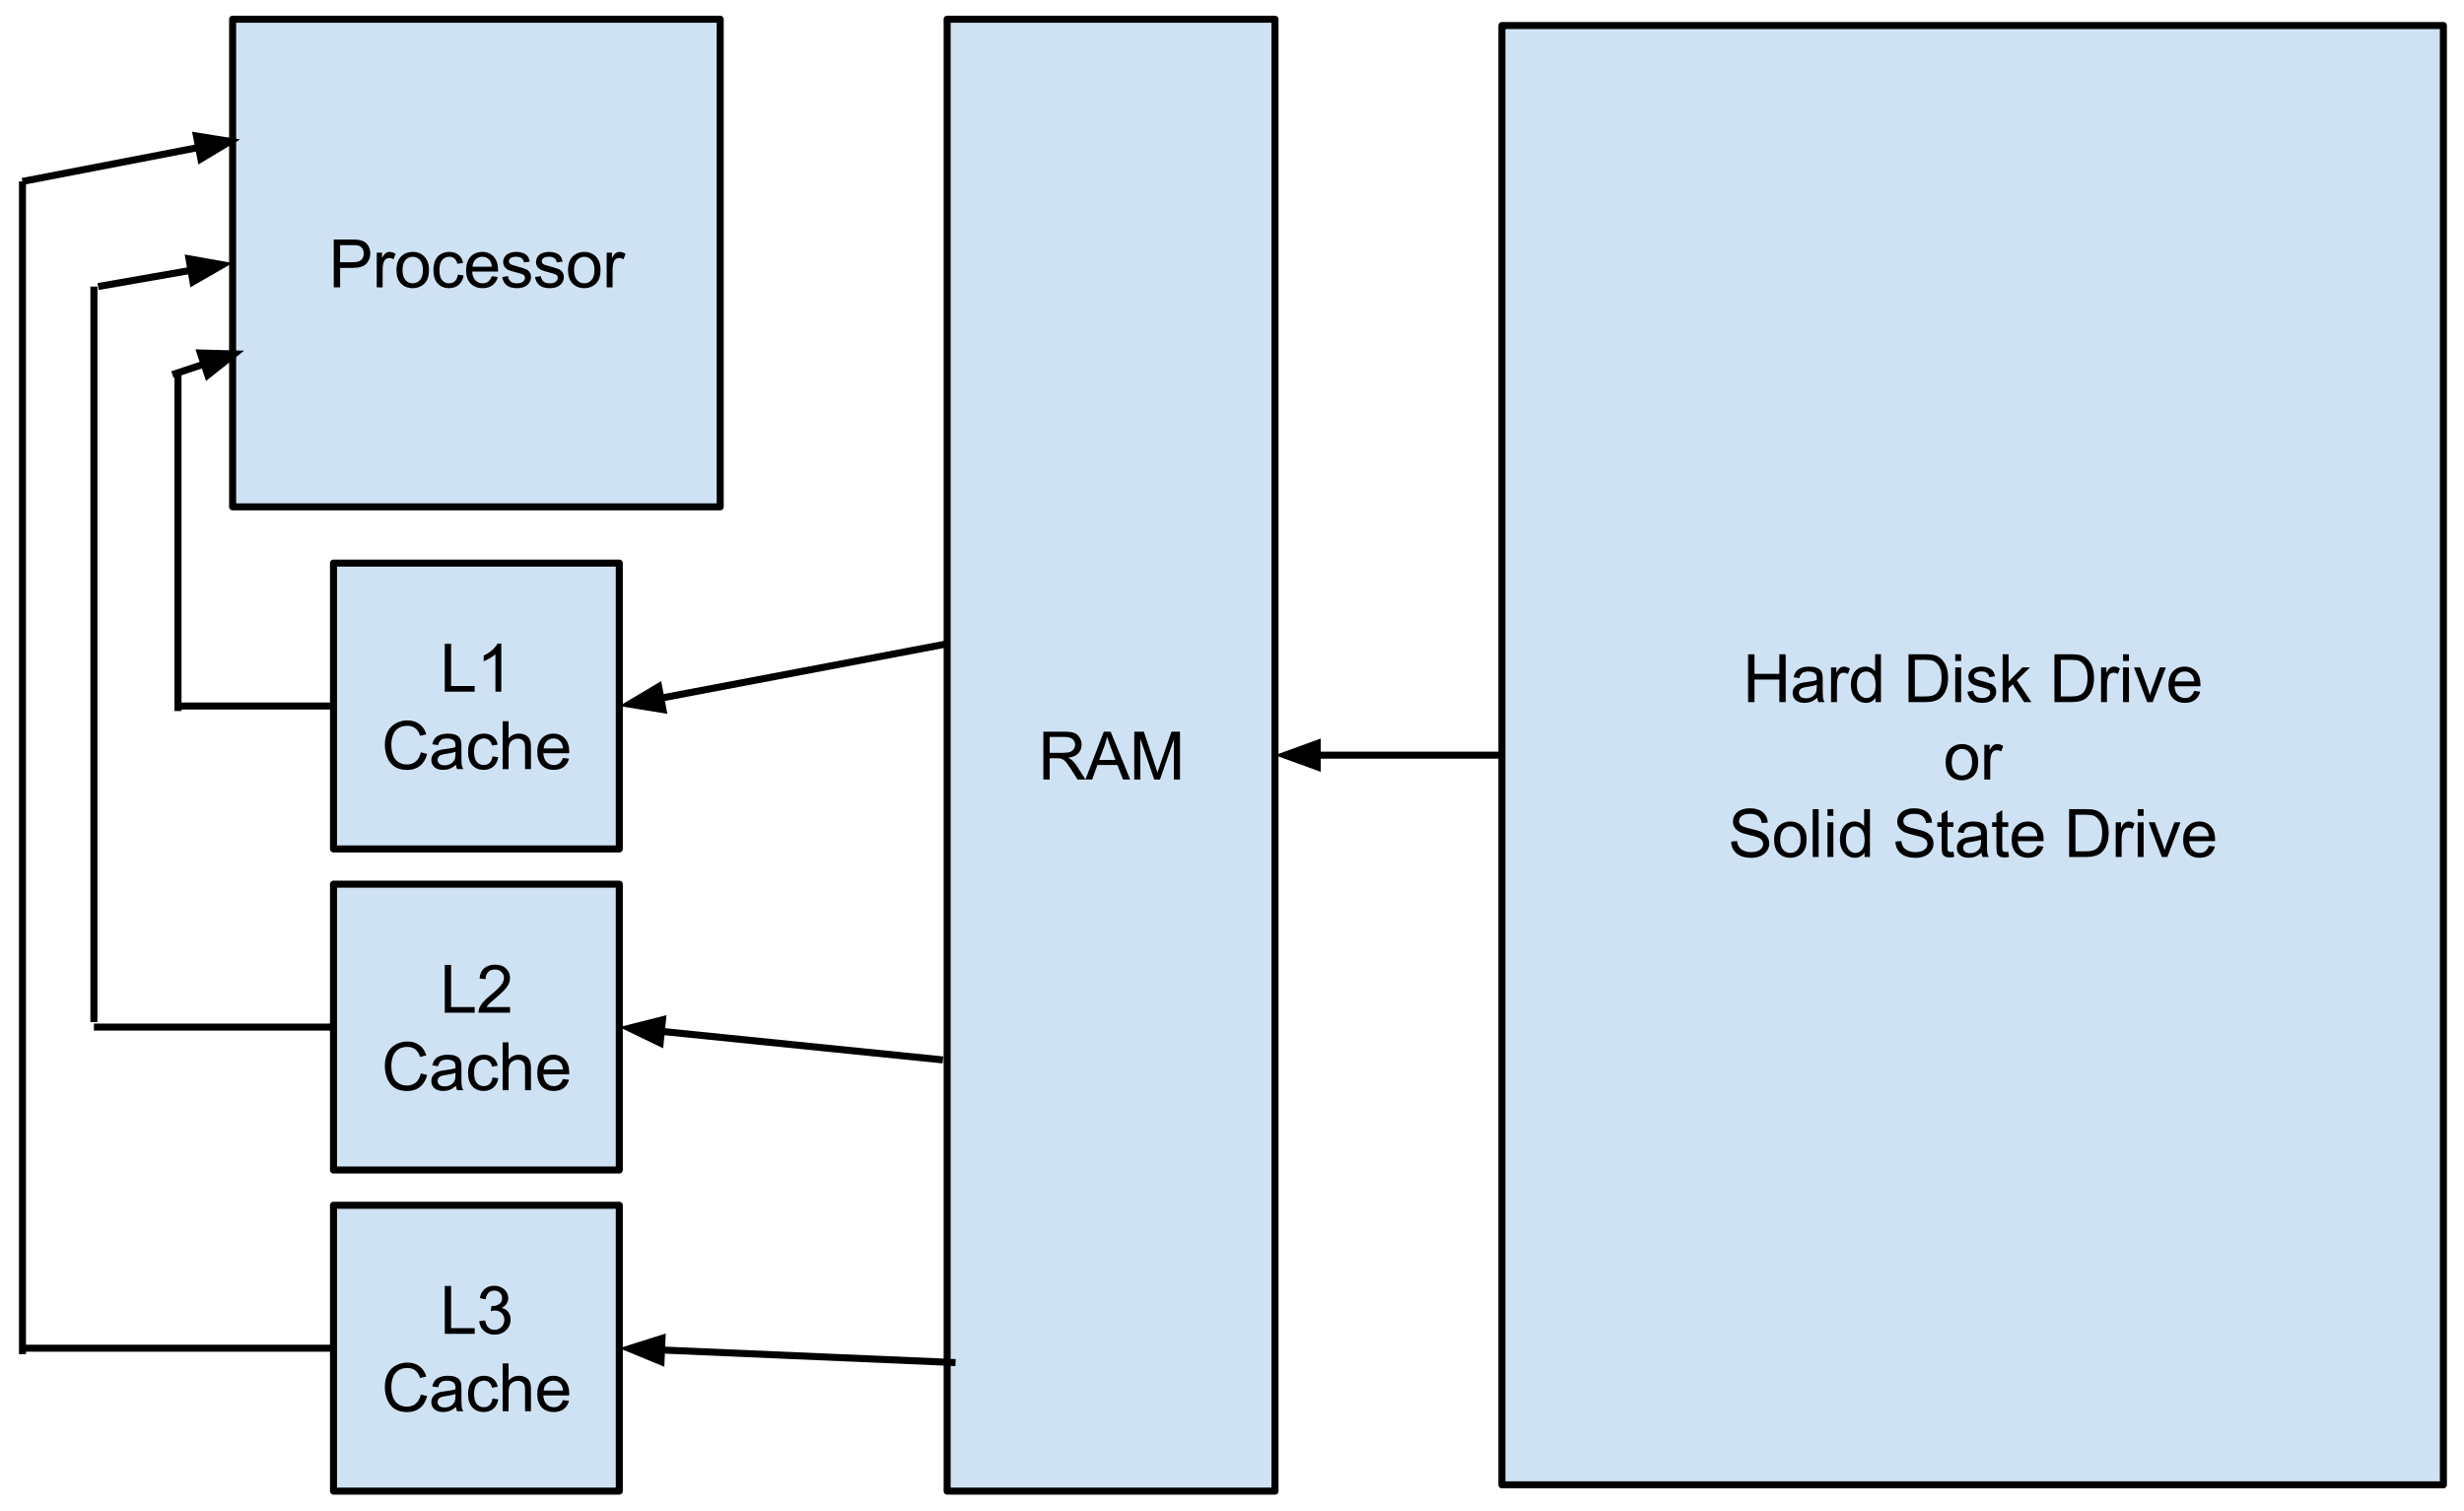
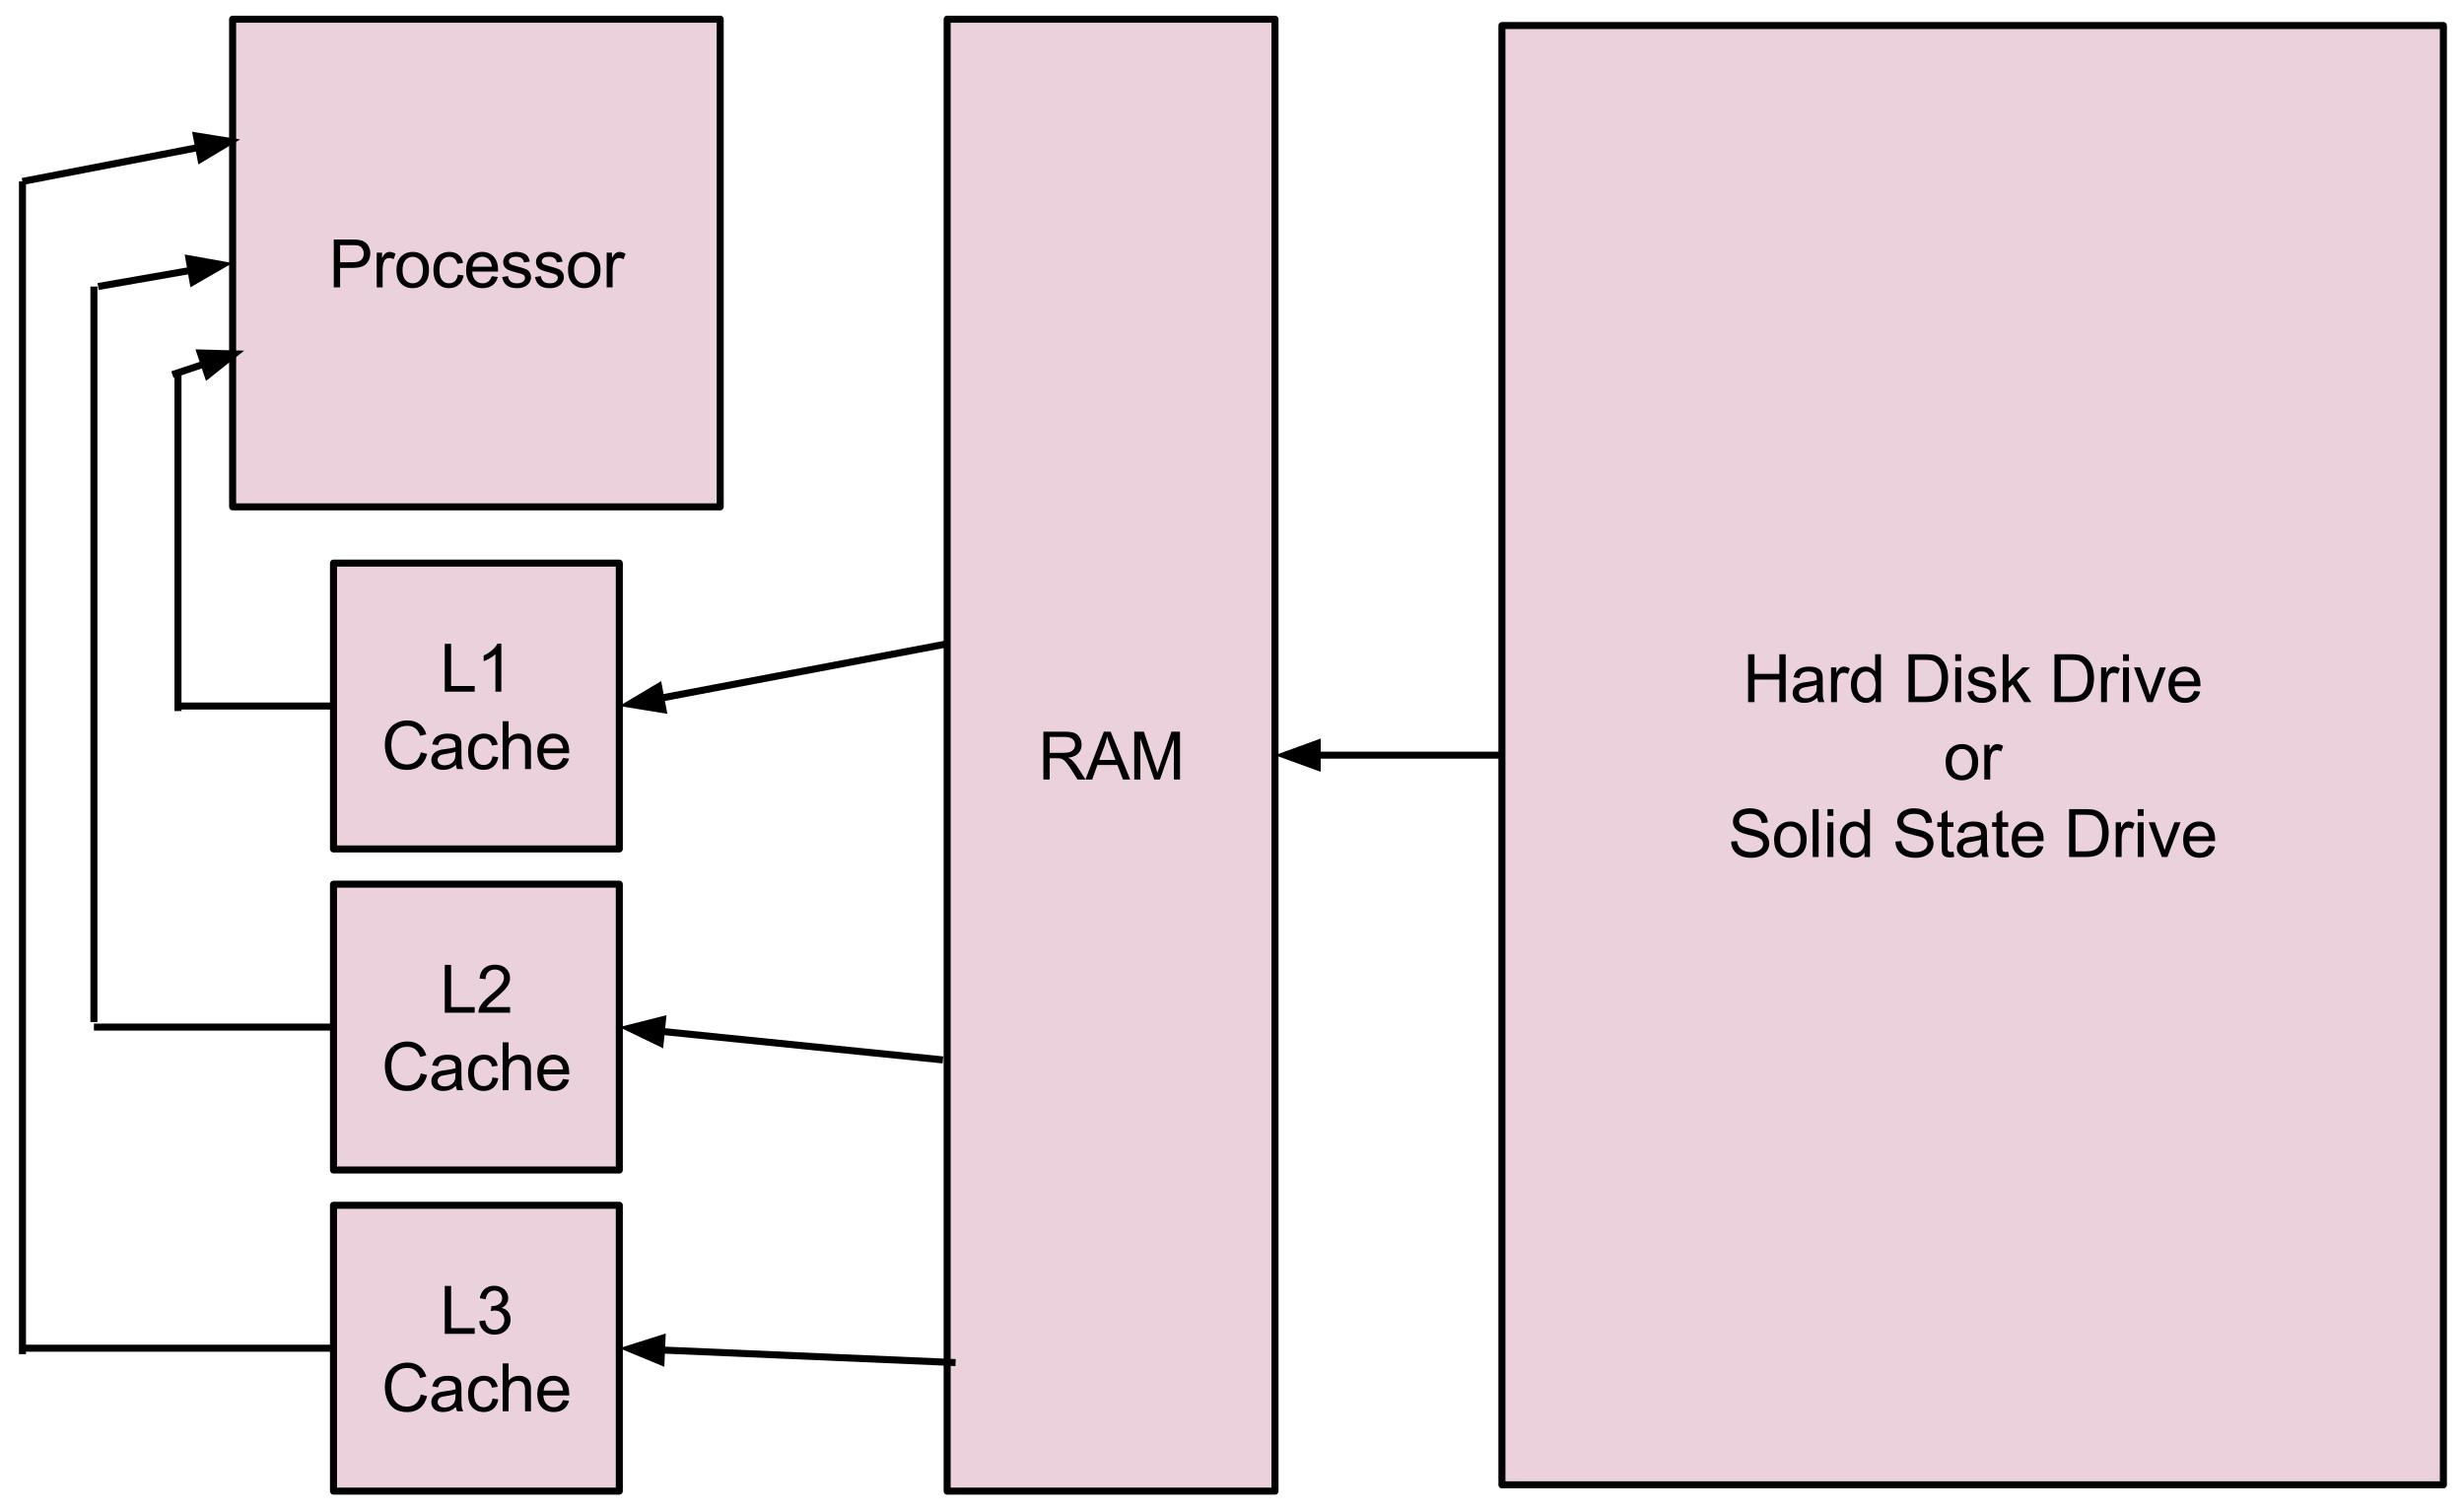
<svg xmlns="http://www.w3.org/2000/svg" version="1.1" viewBox="0.0 0.0 700.0 429.0" fill="none" stroke="none" stroke-linecap="square" stroke-miterlimit="10">
  <clipPath id="p.0">
    <path d="m0 0l700.0 0l0 429.0l-700.0 0l0 -429.0z" clip-rule="nonzero" />
  </clipPath>
  <g clip-path="url(#p.0)">
    <path fill="#000000" fill-opacity="0.0" d="m0 0l700.514 0l0 429.058l-700.514 0z" fill-rule="nonzero" />
-     <path fill="#cfe2f3" d="m66.083 5.458l138.52 0l0 138.52l-138.52 0z" fill-rule="nonzero" />
+     <path fill="#ead1dc" d="m66.083 5.458l138.52 0l0 138.52l-138.52 0z" fill-rule="nonzero" />
    <path stroke="#000000" stroke-width="2.0" stroke-linejoin="round" stroke-linecap="butt" d="m66.083 5.458l138.52 0l0 138.52l-138.52 0z" fill-rule="nonzero" />
    <path fill="#000000" d="m94.821 81.638l0 -13.594l5.125 0q1.359 0 2.078 0.125q1.0 0.172 1.672 0.641q0.672 0.469 1.078 1.312q0.422 0.844 0.422 1.844q0 1.734 -1.109 2.938q-1.094 1.203 -3.984 1.203l-3.484 0l0 5.531l-1.797 0zm1.797 -7.141l3.516 0q1.75 0 2.469 -0.641q0.734 -0.656 0.734 -1.828q0 -0.859 -0.438 -1.469q-0.422 -0.609 -1.125 -0.797q-0.453 -0.125 -1.672 -0.125l-3.484 0l0 4.859zm10.412 7.141l0 -9.859l1.5 0l0 1.5q0.578 -1.047 1.062 -1.375q0.484 -0.344 1.078 -0.344q0.844 0 1.719 0.547l-0.578 1.547q-0.609 -0.359 -1.234 -0.359q-0.547 0 -0.984 0.328q-0.422 0.328 -0.609 0.906q-0.281 0.891 -0.281 1.953l0 5.156l-1.672 0zm5.603 -4.922q0 -2.734 1.531 -4.062q1.266 -1.094 3.094 -1.094q2.031 0 3.312 1.344q1.297 1.328 1.297 3.672q0 1.906 -0.578 3.0q-0.562 1.078 -1.656 1.688q-1.078 0.594 -2.375 0.594q-2.062 0 -3.344 -1.328q-1.281 -1.328 -1.281 -3.812zm1.719 0q0 1.891 0.828 2.828q0.828 0.938 2.078 0.938q1.25 0 2.062 -0.938q0.828 -0.953 0.828 -2.891q0 -1.828 -0.828 -2.766q-0.828 -0.938 -2.062 -0.938q-1.25 0 -2.078 0.938q-0.828 0.938 -0.828 2.828zm15.719 1.312l1.641 0.219q-0.266 1.688 -1.375 2.656q-1.109 0.953 -2.734 0.953q-2.016 0 -3.25 -1.312q-1.219 -1.328 -1.219 -3.797q0 -1.594 0.516 -2.781q0.531 -1.203 1.609 -1.797q1.094 -0.609 2.359 -0.609q1.609 0 2.625 0.812q1.016 0.812 1.312 2.312l-1.625 0.25q-0.234 -1.0 -0.828 -1.5q-0.594 -0.5 -1.422 -0.5q-1.266 0 -2.062 0.906q-0.781 0.906 -0.781 2.859q0 1.984 0.766 2.891q0.766 0.891 1.984 0.891q0.984 0 1.641 -0.594q0.656 -0.609 0.844 -1.859zm9.641 0.438l1.719 0.219q-0.406 1.5 -1.516 2.344q-1.094 0.828 -2.812 0.828q-2.156 0 -3.422 -1.328q-1.266 -1.328 -1.266 -3.734q0 -2.484 1.266 -3.859q1.281 -1.375 3.328 -1.375q1.984 0 3.234 1.344q1.25 1.344 1.25 3.797q0 0.141 -0.016 0.438l-7.344 0q0.094 1.625 0.922 2.484q0.828 0.859 2.062 0.859q0.906 0 1.547 -0.469q0.656 -0.484 1.047 -1.547zm-5.484 -2.703l5.5 0q-0.109 -1.234 -0.625 -1.859q-0.797 -0.969 -2.078 -0.969q-1.141 0 -1.938 0.781q-0.781 0.766 -0.859 2.047zm8.438 2.938l1.656 -0.266q0.141 1.0 0.766 1.531q0.641 0.516 1.781 0.516q1.156 0 1.703 -0.469q0.562 -0.469 0.562 -1.094q0 -0.562 -0.484 -0.891q-0.344 -0.219 -1.703 -0.562q-1.844 -0.469 -2.562 -0.797q-0.703 -0.344 -1.078 -0.938q-0.359 -0.609 -0.359 -1.328q0 -0.656 0.297 -1.219q0.312 -0.562 0.828 -0.938q0.391 -0.281 1.062 -0.484q0.672 -0.203 1.438 -0.203q1.172 0 2.047 0.344q0.875 0.328 1.281 0.906q0.422 0.562 0.578 1.516l-1.625 0.219q-0.109 -0.75 -0.656 -1.172q-0.531 -0.438 -1.5 -0.438q-1.156 0 -1.641 0.391q-0.484 0.375 -0.484 0.875q0 0.328 0.203 0.594q0.203 0.266 0.641 0.438q0.25 0.094 1.469 0.438q1.766 0.469 2.469 0.766q0.703 0.297 1.094 0.875q0.406 0.578 0.406 1.438q0 0.828 -0.484 1.578q-0.484 0.734 -1.406 1.141q-0.922 0.391 -2.078 0.391q-1.922 0 -2.938 -0.797q-1.0 -0.797 -1.281 -2.359zm9.328 0l1.656 -0.266q0.141 1.0 0.766 1.531q0.641 0.516 1.781 0.516q1.156 0 1.703 -0.469q0.562 -0.469 0.562 -1.094q0 -0.562 -0.484 -0.891q-0.344 -0.219 -1.703 -0.562q-1.844 -0.469 -2.562 -0.797q-0.703 -0.344 -1.078 -0.938q-0.359 -0.609 -0.359 -1.328q0 -0.656 0.297 -1.219q0.312 -0.562 0.828 -0.938q0.391 -0.281 1.062 -0.484q0.672 -0.203 1.438 -0.203q1.172 0 2.047 0.344q0.875 0.328 1.281 0.906q0.422 0.562 0.578 1.516l-1.625 0.219q-0.109 -0.75 -0.656 -1.172q-0.531 -0.438 -1.5 -0.438q-1.156 0 -1.641 0.391q-0.484 0.375 -0.484 0.875q0 0.328 0.203 0.594q0.203 0.266 0.641 0.438q0.25 0.094 1.469 0.438q1.766 0.469 2.469 0.766q0.703 0.297 1.094 0.875q0.406 0.578 0.406 1.438q0 0.828 -0.484 1.578q-0.484 0.734 -1.406 1.141q-0.922 0.391 -2.078 0.391q-1.922 0 -2.938 -0.797q-1.0 -0.797 -1.281 -2.359zm9.375 -1.984q0 -2.734 1.531 -4.062q1.266 -1.094 3.094 -1.094q2.031 0 3.312 1.344q1.297 1.328 1.297 3.672q0 1.906 -0.578 3.0q-0.562 1.078 -1.656 1.688q-1.078 0.594 -2.375 0.594q-2.062 0 -3.344 -1.328q-1.281 -1.328 -1.281 -3.812zm1.719 0q0 1.891 0.828 2.828q0.828 0.938 2.078 0.938q1.25 0 2.062 -0.938q0.828 -0.953 0.828 -2.891q0 -1.828 -0.828 -2.766q-0.828 -0.938 -2.062 -0.938q-1.25 0 -2.078 0.938q-0.828 0.938 -0.828 2.828zm9.266 4.922l0 -9.859l1.5 0l0 1.5q0.578 -1.047 1.062 -1.375q0.484 -0.344 1.078 -0.344q0.844 0 1.719 0.547l-0.578 1.547q-0.609 -0.359 -1.234 -0.359q-0.547 0 -0.984 0.328q-0.422 0.328 -0.609 0.906q-0.281 0.891 -0.281 1.953l0 5.156l-1.672 0z" fill-rule="nonzero" />
-     <path fill="#cfe2f3" d="m94.744 159.965l81.197 0l0 81.197l-81.197 0z" fill-rule="nonzero" />
+     <path fill="#ead1dc" d="m94.744 159.965l81.197 0l0 81.197l-81.197 0z" fill-rule="nonzero" />
    <path stroke="#000000" stroke-width="2.0" stroke-linejoin="round" stroke-linecap="butt" d="m94.744 159.965l81.197 0l0 81.197l-81.197 0z" fill-rule="nonzero" />
    <path fill="#000000" d="m126.357 196.483l0 -13.594l1.797 0l0 11.984l6.703 0l0 1.609l-8.5 0zm16.063 0l-1.672 0l0 -10.641q-0.594 0.578 -1.578 1.156q-0.984 0.562 -1.766 0.859l0 -1.625q1.406 -0.656 2.453 -1.594q1.047 -0.938 1.484 -1.812l1.078 0l0 13.656z" fill-rule="nonzero" />
    <path fill="#000000" d="m119.55 213.717l1.797 0.453q-0.562 2.219 -2.031 3.391q-1.469 1.156 -3.594 1.156q-2.203 0 -3.578 -0.891q-1.375 -0.906 -2.094 -2.594q-0.719 -1.703 -0.719 -3.656q0 -2.125 0.797 -3.703q0.812 -1.578 2.312 -2.391q1.5 -0.828 3.297 -0.828q2.047 0 3.438 1.047q1.391 1.031 1.938 2.906l-1.766 0.422q-0.469 -1.484 -1.375 -2.156q-0.906 -0.688 -2.266 -0.688q-1.562 0 -2.625 0.75q-1.047 0.75 -1.484 2.031q-0.422 1.266 -0.422 2.609q0 1.734 0.5 3.031q0.516 1.281 1.578 1.922q1.078 0.641 2.312 0.641q1.516 0 2.562 -0.859q1.047 -0.875 1.422 -2.594zm9.989 3.547q-0.938 0.797 -1.797 1.125q-0.859 0.312 -1.844 0.312q-1.609 0 -2.484 -0.781q-0.875 -0.797 -0.875 -2.031q0 -0.734 0.328 -1.328q0.328 -0.594 0.859 -0.953q0.531 -0.359 1.203 -0.547q0.5 -0.141 1.484 -0.25q2.031 -0.25 2.984 -0.578q0 -0.344 0 -0.438q0 -1.016 -0.469 -1.438q-0.641 -0.562 -1.906 -0.562q-1.172 0 -1.734 0.406q-0.562 0.406 -0.828 1.469l-1.641 -0.234q0.234 -1.047 0.734 -1.688q0.516 -0.641 1.469 -0.984q0.969 -0.359 2.25 -0.359q1.266 0 2.047 0.297q0.781 0.297 1.156 0.75q0.375 0.453 0.516 1.141q0.094 0.422 0.094 1.531l0 2.234q0 2.328 0.094 2.953q0.109 0.609 0.438 1.172l-1.75 0q-0.266 -0.516 -0.328 -1.219zm-0.141 -3.719q-0.906 0.359 -2.734 0.625q-1.031 0.141 -1.453 0.328q-0.422 0.188 -0.656 0.547q-0.234 0.359 -0.234 0.797q0 0.672 0.5 1.125q0.516 0.438 1.484 0.438q0.969 0 1.719 -0.422q0.75 -0.438 1.109 -1.156q0.266 -0.578 0.266 -1.672l0 -0.609zm10.516 1.328l1.641 0.219q-0.266 1.688 -1.375 2.656q-1.109 0.953 -2.734 0.953q-2.016 0 -3.25 -1.312q-1.219 -1.328 -1.219 -3.797q0 -1.594 0.516 -2.781q0.531 -1.203 1.609 -1.797q1.094 -0.609 2.359 -0.609q1.609 0 2.625 0.812q1.016 0.812 1.312 2.312l-1.625 0.25q-0.234 -1.0 -0.828 -1.5q-0.594 -0.5 -1.422 -0.5q-1.266 0 -2.062 0.906q-0.781 0.906 -0.781 2.859q0 1.984 0.766 2.891q0.766 0.891 1.984 0.891q0.984 0 1.641 -0.594q0.656 -0.609 0.844 -1.859zm2.891 3.609l0 -13.594l1.672 0l0 4.875q1.172 -1.359 2.953 -1.359q1.094 0 1.891 0.438q0.812 0.422 1.156 1.188q0.359 0.766 0.359 2.203l0 6.25l-1.672 0l0 -6.25q0 -1.25 -0.547 -1.812q-0.547 -0.578 -1.531 -0.578q-0.75 0 -1.406 0.391q-0.641 0.375 -0.922 1.047q-0.281 0.656 -0.281 1.812l0 5.391l-1.672 0zm17.126 -3.172l1.719 0.219q-0.406 1.5 -1.516 2.344q-1.094 0.828 -2.812 0.828q-2.156 0 -3.422 -1.328q-1.266 -1.328 -1.266 -3.734q0 -2.484 1.266 -3.859q1.281 -1.375 3.328 -1.375q1.984 0 3.234 1.344q1.25 1.344 1.25 3.797q0 0.141 -0.016 0.438l-7.344 0q0.094 1.625 0.922 2.484q0.828 0.859 2.062 0.859q0.906 0 1.547 -0.469q0.656 -0.484 1.047 -1.547zm-5.484 -2.703l5.5 0q-0.109 -1.234 -0.625 -1.859q-0.797 -0.969 -2.078 -0.969q-1.141 0 -1.938 0.781q-0.781 0.766 -0.859 2.047z" fill-rule="nonzero" />
-     <path fill="#cfe2f3" d="m94.744 342.39l81.197 0l0 81.197l-81.197 0z" fill-rule="nonzero" />
+     <path fill="#ead1dc" d="m94.744 342.39l81.197 0l0 81.197l-81.197 0z" fill-rule="nonzero" />
    <path stroke="#000000" stroke-width="2.0" stroke-linejoin="round" stroke-linecap="butt" d="m94.744 342.39l81.197 0l0 81.197l-81.197 0z" fill-rule="nonzero" />
    <path fill="#000000" d="m126.357 378.908l0 -13.594l1.797 0l0 11.984l6.703 0l0 1.609l-8.5 0zm9.782 -3.594l1.672 -0.219q0.281 1.422 0.969 2.047q0.703 0.625 1.688 0.625q1.188 0 2.0 -0.812q0.812 -0.828 0.812 -2.031q0 -1.141 -0.766 -1.891q-0.75 -0.75 -1.906 -0.75q-0.469 0 -1.172 0.188l0.188 -1.469q0.156 0.016 0.266 0.016q1.062 0 1.906 -0.547q0.859 -0.562 0.859 -1.719q0 -0.922 -0.625 -1.516q-0.609 -0.609 -1.594 -0.609q-0.969 0 -1.625 0.609q-0.641 0.609 -0.828 1.844l-1.672 -0.297q0.297 -1.688 1.375 -2.609q1.094 -0.922 2.719 -0.922q1.109 0 2.047 0.484q0.938 0.469 1.422 1.297q0.5 0.828 0.5 1.75q0 0.891 -0.469 1.609q-0.469 0.719 -1.406 1.156q1.219 0.266 1.875 1.156q0.672 0.875 0.672 2.188q0 1.781 -1.297 3.016q-1.297 1.234 -3.281 1.234q-1.797 0 -2.984 -1.062q-1.172 -1.062 -1.344 -2.766z" fill-rule="nonzero" />
    <path fill="#000000" d="m119.55 396.143l1.797 0.453q-0.562 2.219 -2.031 3.391q-1.469 1.156 -3.594 1.156q-2.203 0 -3.578 -0.891q-1.375 -0.906 -2.094 -2.594q-0.719 -1.703 -0.719 -3.656q0 -2.125 0.797 -3.703q0.812 -1.578 2.312 -2.391q1.5 -0.828 3.297 -0.828q2.047 0 3.438 1.047q1.391 1.031 1.938 2.906l-1.766 0.422q-0.469 -1.484 -1.375 -2.156q-0.906 -0.688 -2.266 -0.688q-1.562 0 -2.625 0.75q-1.047 0.75 -1.484 2.031q-0.422 1.266 -0.422 2.609q0 1.734 0.5 3.031q0.516 1.281 1.578 1.922q1.078 0.641 2.312 0.641q1.516 0 2.562 -0.859q1.047 -0.875 1.422 -2.594zm9.989 3.547q-0.938 0.797 -1.797 1.125q-0.859 0.312 -1.844 0.312q-1.609 0 -2.484 -0.781q-0.875 -0.797 -0.875 -2.031q0 -0.734 0.328 -1.328q0.328 -0.594 0.859 -0.953q0.531 -0.359 1.203 -0.547q0.5 -0.141 1.484 -0.25q2.031 -0.25 2.984 -0.578q0 -0.344 0 -0.438q0 -1.016 -0.469 -1.438q-0.641 -0.562 -1.906 -0.562q-1.172 0 -1.734 0.406q-0.562 0.406 -0.828 1.469l-1.641 -0.234q0.234 -1.047 0.734 -1.688q0.516 -0.641 1.469 -0.984q0.969 -0.359 2.25 -0.359q1.266 0 2.047 0.297q0.781 0.297 1.156 0.75q0.375 0.453 0.516 1.141q0.094 0.422 0.094 1.531l0 2.234q0 2.328 0.094 2.953q0.109 0.609 0.438 1.172l-1.75 0q-0.266 -0.516 -0.328 -1.219zm-0.141 -3.719q-0.906 0.359 -2.734 0.625q-1.031 0.141 -1.453 0.328q-0.422 0.188 -0.656 0.547q-0.234 0.359 -0.234 0.797q0 0.672 0.5 1.125q0.516 0.438 1.484 0.438q0.969 0 1.719 -0.422q0.75 -0.438 1.109 -1.156q0.266 -0.578 0.266 -1.672l0 -0.609zm10.516 1.328l1.641 0.219q-0.266 1.688 -1.375 2.656q-1.109 0.953 -2.734 0.953q-2.016 0 -3.25 -1.312q-1.219 -1.328 -1.219 -3.797q0 -1.594 0.516 -2.781q0.531 -1.203 1.609 -1.797q1.094 -0.609 2.359 -0.609q1.609 0 2.625 0.812q1.016 0.812 1.312 2.312l-1.625 0.25q-0.234 -1.0 -0.828 -1.5q-0.594 -0.5 -1.422 -0.5q-1.266 0 -2.062 0.906q-0.781 0.906 -0.781 2.859q0 1.984 0.766 2.891q0.766 0.891 1.984 0.891q0.984 0 1.641 -0.594q0.656 -0.609 0.844 -1.859zm2.891 3.609l0 -13.594l1.672 0l0 4.875q1.172 -1.359 2.953 -1.359q1.094 0 1.891 0.438q0.812 0.422 1.156 1.188q0.359 0.766 0.359 2.203l0 6.25l-1.672 0l0 -6.25q0 -1.25 -0.547 -1.812q-0.547 -0.578 -1.531 -0.578q-0.75 0 -1.406 0.391q-0.641 0.375 -0.922 1.047q-0.281 0.656 -0.281 1.812l0 5.391l-1.672 0zm17.126 -3.172l1.719 0.219q-0.406 1.5 -1.516 2.344q-1.094 0.828 -2.812 0.828q-2.156 0 -3.422 -1.328q-1.266 -1.328 -1.266 -3.734q0 -2.484 1.266 -3.859q1.281 -1.375 3.328 -1.375q1.984 0 3.234 1.344q1.25 1.344 1.25 3.797q0 0.141 -0.016 0.438l-7.344 0q0.094 1.625 0.922 2.484q0.828 0.859 2.062 0.859q0.906 0 1.547 -0.469q0.656 -0.484 1.047 -1.547zm-5.484 -2.703l5.5 0q-0.109 -1.234 -0.625 -1.859q-0.797 -0.969 -2.078 -0.969q-1.141 0 -1.938 0.781q-0.781 0.766 -0.859 2.047z" fill-rule="nonzero" />
-     <path fill="#cfe2f3" d="m94.744 251.177l81.197 0l0 81.197l-81.197 0z" fill-rule="nonzero" />
+     <path fill="#ead1dc" d="m94.744 251.177l81.197 0l0 81.197l-81.197 0z" fill-rule="nonzero" />
    <path stroke="#000000" stroke-width="2.0" stroke-linejoin="round" stroke-linecap="butt" d="m94.744 251.177l81.197 0l0 81.197l-81.197 0z" fill-rule="nonzero" />
    <path fill="#000000" d="m126.357 287.696l0 -13.594l1.797 0l0 11.984l6.703 0l0 1.609l-8.5 0zm18.548 -1.609l0 1.609l-8.984 0q-0.016 -0.609 0.188 -1.156q0.344 -0.922 1.094 -1.812q0.766 -0.891 2.188 -2.062q2.219 -1.812 3.0 -2.875q0.781 -1.062 0.781 -2.016q0 -0.984 -0.719 -1.672q-0.703 -0.688 -1.844 -0.688q-1.203 0 -1.938 0.734q-0.719 0.719 -0.719 2.0l-1.719 -0.172q0.172 -1.922 1.328 -2.922q1.156 -1.016 3.094 -1.016q1.953 0 3.094 1.094q1.141 1.078 1.141 2.688q0 0.812 -0.344 1.609q-0.328 0.781 -1.109 1.656q-0.766 0.859 -2.562 2.391q-1.5 1.266 -1.938 1.719q-0.422 0.438 -0.703 0.891l6.672 0z" fill-rule="nonzero" />
    <path fill="#000000" d="m119.55 304.93l1.797 0.453q-0.562 2.219 -2.031 3.391q-1.469 1.156 -3.594 1.156q-2.203 0 -3.578 -0.891q-1.375 -0.906 -2.094 -2.594q-0.719 -1.703 -0.719 -3.656q0 -2.125 0.797 -3.703q0.812 -1.578 2.312 -2.391q1.5 -0.828 3.297 -0.828q2.047 0 3.438 1.047q1.391 1.031 1.938 2.906l-1.766 0.422q-0.469 -1.484 -1.375 -2.156q-0.906 -0.688 -2.266 -0.688q-1.562 0 -2.625 0.75q-1.047 0.75 -1.484 2.031q-0.422 1.266 -0.422 2.609q0 1.734 0.5 3.031q0.516 1.281 1.578 1.922q1.078 0.641 2.312 0.641q1.516 0 2.562 -0.859q1.047 -0.875 1.422 -2.594zm9.989 3.547q-0.938 0.797 -1.797 1.125q-0.859 0.312 -1.844 0.312q-1.609 0 -2.484 -0.781q-0.875 -0.797 -0.875 -2.031q0 -0.734 0.328 -1.328q0.328 -0.594 0.859 -0.953q0.531 -0.359 1.203 -0.547q0.5 -0.141 1.484 -0.25q2.031 -0.25 2.984 -0.578q0 -0.344 0 -0.438q0 -1.016 -0.469 -1.438q-0.641 -0.562 -1.906 -0.562q-1.172 0 -1.734 0.406q-0.562 0.406 -0.828 1.469l-1.641 -0.234q0.234 -1.047 0.734 -1.688q0.516 -0.641 1.469 -0.984q0.969 -0.359 2.25 -0.359q1.266 0 2.047 0.297q0.781 0.297 1.156 0.75q0.375 0.453 0.516 1.141q0.094 0.422 0.094 1.531l0 2.234q0 2.328 0.094 2.953q0.109 0.609 0.438 1.172l-1.75 0q-0.266 -0.516 -0.328 -1.219zm-0.141 -3.719q-0.906 0.359 -2.734 0.625q-1.031 0.141 -1.453 0.328q-0.422 0.188 -0.656 0.547q-0.234 0.359 -0.234 0.797q0 0.672 0.5 1.125q0.516 0.438 1.484 0.438q0.969 0 1.719 -0.422q0.75 -0.438 1.109 -1.156q0.266 -0.578 0.266 -1.672l0 -0.609zm10.516 1.328l1.641 0.219q-0.266 1.688 -1.375 2.656q-1.109 0.953 -2.734 0.953q-2.016 0 -3.25 -1.312q-1.219 -1.328 -1.219 -3.797q0 -1.594 0.516 -2.781q0.531 -1.203 1.609 -1.797q1.094 -0.609 2.359 -0.609q1.609 0 2.625 0.812q1.016 0.812 1.312 2.312l-1.625 0.25q-0.234 -1.0 -0.828 -1.5q-0.594 -0.5 -1.422 -0.5q-1.266 0 -2.062 0.906q-0.781 0.906 -0.781 2.859q0 1.984 0.766 2.891q0.766 0.891 1.984 0.891q0.984 0 1.641 -0.594q0.656 -0.609 0.844 -1.859zm2.891 3.609l0 -13.594l1.672 0l0 4.875q1.172 -1.359 2.953 -1.359q1.094 0 1.891 0.438q0.812 0.422 1.156 1.188q0.359 0.766 0.359 2.203l0 6.25l-1.672 0l0 -6.25q0 -1.25 -0.547 -1.812q-0.547 -0.578 -1.531 -0.578q-0.75 0 -1.406 0.391q-0.641 0.375 -0.922 1.047q-0.281 0.656 -0.281 1.812l0 5.391l-1.672 0zm17.126 -3.172l1.719 0.219q-0.406 1.5 -1.516 2.344q-1.094 0.828 -2.812 0.828q-2.156 0 -3.422 -1.328q-1.266 -1.328 -1.266 -3.734q0 -2.484 1.266 -3.859q1.281 -1.375 3.328 -1.375q1.984 0 3.234 1.344q1.25 1.344 1.25 3.797q0 0.141 -0.016 0.438l-7.344 0q0.094 1.625 0.922 2.484q0.828 0.859 2.062 0.859q0.906 0 1.547 -0.469q0.656 -0.484 1.047 -1.547zm-5.484 -2.703l5.5 0q-0.109 -1.234 -0.625 -1.859q-0.797 -0.969 -2.078 -0.969q-1.141 0 -1.938 0.781q-0.781 0.766 -0.859 2.047z" fill-rule="nonzero" />
-     <path fill="#cfe2f3" d="m362.209 5.458l-93.134 0l0 418.142l93.134 0z" fill-rule="nonzero" />
+     <path fill="#ead1dc" d="m362.209 5.458l-93.134 0l0 418.142l93.134 0z" fill-rule="nonzero" />
    <path stroke="#000000" stroke-width="2.0" stroke-linejoin="round" stroke-linecap="butt" d="m362.209 5.458l-93.134 0l0 418.142l93.134 0z" fill-rule="nonzero" />
    <path fill="#000000" d="m296.413 221.449l0 -13.594l6.031 0q1.812 0 2.75 0.359q0.953 0.359 1.516 1.297q0.562 0.922 0.562 2.047q0 1.453 -0.938 2.453q-0.922 0.984 -2.891 1.25q0.719 0.344 1.094 0.672q0.781 0.734 1.484 1.812l2.375 3.703l-2.266 0l-1.797 -2.828q-0.797 -1.219 -1.312 -1.875q-0.5 -0.656 -0.906 -0.906q-0.406 -0.266 -0.812 -0.359q-0.312 -0.078 -1.016 -0.078l-2.078 0l0 6.047l-1.797 0zm1.797 -7.594l3.859 0q1.234 0 1.922 -0.25q0.703 -0.266 1.062 -0.828q0.375 -0.562 0.375 -1.219q0 -0.969 -0.703 -1.578q-0.703 -0.625 -2.219 -0.625l-4.297 0l0 4.5zm10.145 7.594l5.234 -13.594l1.938 0l5.562 13.594l-2.047 0l-1.594 -4.125l-5.688 0l-1.484 4.125l-1.922 0zm3.922 -5.578l4.609 0l-1.406 -3.781q-0.656 -1.703 -0.969 -2.812q-0.266 1.312 -0.734 2.594l-1.5 4.0zm9.959 5.578l0 -13.594l2.719 0l3.219 9.625q0.438 1.344 0.641 2.016q0.234 -0.75 0.734 -2.188l3.25 -9.453l2.422 0l0 13.594l-1.734 0l0 -11.391l-3.953 11.391l-1.625 0l-3.938 -11.578l0 11.578l-1.734 0z" fill-rule="nonzero" />
-     <path fill="#cfe2f3" d="m426.681 7.253l267.465 0l0 414.551l-267.465 0z" fill-rule="nonzero" />
+     <path fill="#ead1dc" d="m426.681 7.253l267.465 0l0 414.551l-267.465 0z" fill-rule="nonzero" />
    <path stroke="#000000" stroke-width="2.0" stroke-linejoin="round" stroke-linecap="butt" d="m426.681 7.253l267.465 0l0 414.551l-267.465 0z" fill-rule="nonzero" />
    <path fill="#000000" d="m496.623 199.449l0 -13.594l1.812 0l0 5.578l7.062 0l0 -5.578l1.797 0l0 13.594l-1.797 0l0 -6.406l-7.062 0l0 6.406l-1.812 0zm19.645 -1.219q-0.938 0.797 -1.797 1.125q-0.859 0.312 -1.844 0.312q-1.609 0 -2.484 -0.781q-0.875 -0.797 -0.875 -2.031q0 -0.734 0.328 -1.328q0.328 -0.594 0.859 -0.953q0.531 -0.359 1.203 -0.547q0.5 -0.141 1.484 -0.25q2.031 -0.25 2.984 -0.578q0 -0.344 0 -0.438q0 -1.016 -0.469 -1.438q-0.641 -0.562 -1.906 -0.562q-1.172 0 -1.734 0.406q-0.562 0.406 -0.828 1.469l-1.641 -0.234q0.234 -1.047 0.734 -1.688q0.516 -0.641 1.469 -0.984q0.969 -0.359 2.25 -0.359q1.266 0 2.047 0.297q0.781 0.297 1.156 0.75q0.375 0.453 0.516 1.141q0.094 0.422 0.094 1.531l0 2.234q0 2.328 0.094 2.953q0.109 0.609 0.438 1.172l-1.75 0q-0.266 -0.516 -0.328 -1.219zm-0.141 -3.719q-0.906 0.359 -2.734 0.625q-1.031 0.141 -1.453 0.328q-0.422 0.188 -0.656 0.547q-0.234 0.359 -0.234 0.797q0 0.672 0.5 1.125q0.516 0.438 1.484 0.438q0.969 0 1.719 -0.422q0.75 -0.438 1.109 -1.156q0.266 -0.578 0.266 -1.672l0 -0.609zm4.063 4.938l0 -9.859l1.5 0l0 1.5q0.578 -1.047 1.062 -1.375q0.484 -0.344 1.078 -0.344q0.844 0 1.719 0.547l-0.578 1.547q-0.609 -0.359 -1.234 -0.359q-0.547 0 -0.984 0.328q-0.422 0.328 -0.609 0.906q-0.281 0.891 -0.281 1.953l0 5.156l-1.672 0zm12.619 0l0 -1.25q-0.938 1.469 -2.75 1.469q-1.172 0 -2.172 -0.641q-0.984 -0.656 -1.531 -1.812q-0.531 -1.172 -0.531 -2.688q0 -1.469 0.484 -2.672q0.5 -1.203 1.469 -1.844q0.984 -0.641 2.203 -0.641q0.891 0 1.578 0.375q0.703 0.375 1.141 0.984l0 -4.875l1.656 0l0 13.594l-1.547 0zm-5.281 -4.922q0 1.891 0.797 2.828q0.812 0.938 1.891 0.938q1.094 0 1.859 -0.891q0.766 -0.891 0.766 -2.734q0 -2.016 -0.781 -2.953q-0.781 -0.953 -1.922 -0.953q-1.109 0 -1.859 0.906q-0.75 0.906 -0.75 2.859zm14.668 4.922l0 -13.594l4.688 0q1.578 0 2.422 0.188q1.156 0.266 1.984 0.969q1.078 0.922 1.609 2.344q0.531 1.406 0.531 3.219q0 1.547 -0.359 2.75q-0.359 1.188 -0.922 1.984q-0.562 0.781 -1.234 1.234q-0.672 0.438 -1.625 0.672q-0.953 0.234 -2.188 0.234l-4.906 0zm1.797 -1.609l2.906 0q1.344 0 2.109 -0.25q0.766 -0.25 1.219 -0.703q0.641 -0.641 1.0 -1.719q0.359 -1.078 0.359 -2.625q0 -2.125 -0.703 -3.266q-0.703 -1.156 -1.703 -1.547q-0.719 -0.281 -2.328 -0.281l-2.859 0l0 10.391zm11.473 -10.078l0 -1.906l1.672 0l0 1.906l-1.672 0zm0 11.688l0 -9.859l1.672 0l0 9.859l-1.672 0zm3.457 -2.938l1.656 -0.266q0.141 1.0 0.766 1.531q0.641 0.516 1.781 0.516q1.156 0 1.703 -0.469q0.562 -0.469 0.562 -1.094q0 -0.562 -0.484 -0.891q-0.344 -0.219 -1.703 -0.562q-1.844 -0.469 -2.562 -0.797q-0.703 -0.344 -1.078 -0.938q-0.359 -0.609 -0.359 -1.328q0 -0.656 0.297 -1.219q0.312 -0.562 0.828 -0.938q0.391 -0.281 1.062 -0.484q0.672 -0.203 1.438 -0.203q1.172 0 2.047 0.344q0.875 0.328 1.281 0.906q0.422 0.562 0.578 1.516l-1.625 0.219q-0.109 -0.75 -0.656 -1.172q-0.531 -0.438 -1.5 -0.438q-1.156 0 -1.641 0.391q-0.484 0.375 -0.484 0.875q0 0.328 0.203 0.594q0.203 0.266 0.641 0.438q0.25 0.094 1.469 0.438q1.766 0.469 2.469 0.766q0.703 0.297 1.094 0.875q0.406 0.578 0.406 1.438q0 0.828 -0.484 1.578q-0.484 0.734 -1.406 1.141q-0.922 0.391 -2.078 0.391q-1.922 0 -2.938 -0.797q-1.0 -0.797 -1.281 -2.359zm10.016 2.938l0 -13.594l1.672 0l0 7.75l3.953 -4.016l2.156 0l-3.766 3.656l4.141 6.203l-2.062 0l-3.25 -5.031l-1.172 1.125l0 3.906l-1.672 0zm14.715 0l0 -13.594l4.688 0q1.578 0 2.422 0.188q1.156 0.266 1.984 0.969q1.078 0.922 1.609 2.344q0.531 1.406 0.531 3.219q0 1.547 -0.359 2.75q-0.359 1.188 -0.922 1.984q-0.562 0.781 -1.234 1.234q-0.672 0.438 -1.625 0.672q-0.953 0.234 -2.188 0.234l-4.906 0zm1.797 -1.609l2.906 0q1.344 0 2.109 -0.25q0.766 -0.25 1.219 -0.703q0.641 -0.641 1.0 -1.719q0.359 -1.078 0.359 -2.625q0 -2.125 -0.703 -3.266q-0.703 -1.156 -1.703 -1.547q-0.719 -0.281 -2.328 -0.281l-2.859 0l0 10.391zm11.442 1.609l0 -9.859l1.5 0l0 1.5q0.578 -1.047 1.062 -1.375q0.484 -0.344 1.078 -0.344q0.844 0 1.719 0.547l-0.578 1.547q-0.609 -0.359 -1.234 -0.359q-0.547 0 -0.984 0.328q-0.422 0.328 -0.609 0.906q-0.281 0.891 -0.281 1.953l0 5.156l-1.672 0zm6.244 -11.688l0 -1.906l1.672 0l0 1.906l-1.672 0zm0 11.688l0 -9.859l1.672 0l0 9.859l-1.672 0zm6.864 0l-3.75 -9.859l1.766 0l2.125 5.906q0.344 0.953 0.625 1.984q0.219 -0.781 0.625 -1.875l2.188 -6.016l1.719 0l-3.734 9.859l-1.562 0zm13.344 -3.172l1.719 0.219q-0.406 1.5 -1.516 2.344q-1.094 0.828 -2.812 0.828q-2.156 0 -3.422 -1.328q-1.266 -1.328 -1.266 -3.734q0 -2.484 1.266 -3.859q1.281 -1.375 3.328 -1.375q1.984 0 3.234 1.344q1.25 1.344 1.25 3.797q0 0.141 -0.016 0.438l-7.344 0q0.094 1.625 0.922 2.484q0.828 0.859 2.062 0.859q0.906 0 1.547 -0.469q0.656 -0.484 1.047 -1.547zm-5.484 -2.703l5.5 0q-0.109 -1.234 -0.625 -1.859q-0.797 -0.969 -2.078 -0.969q-1.141 0 -1.938 0.781q-0.781 0.766 -0.859 2.047z" fill-rule="nonzero" />
    <path fill="#000000" d="m552.744 216.527q0 -2.734 1.531 -4.062q1.266 -1.094 3.094 -1.094q2.031 0 3.312 1.344q1.297 1.328 1.297 3.672q0 1.906 -0.578 3.0q-0.562 1.078 -1.656 1.688q-1.078 0.594 -2.375 0.594q-2.062 0 -3.344 -1.328q-1.281 -1.328 -1.281 -3.812zm1.719 0q0 1.891 0.828 2.828q0.828 0.938 2.078 0.938q1.25 0 2.062 -0.938q0.828 -0.953 0.828 -2.891q0 -1.828 -0.828 -2.766q-0.828 -0.938 -2.062 -0.938q-1.25 0 -2.078 0.938q-0.828 0.938 -0.828 2.828zm9.266 4.922l0 -9.859l1.5 0l0 1.5q0.578 -1.047 1.062 -1.375q0.484 -0.344 1.078 -0.344q0.844 0 1.719 0.547l-0.578 1.547q-0.609 -0.359 -1.234 -0.359q-0.547 0 -0.984 0.328q-0.422 0.328 -0.609 0.906q-0.281 0.891 -0.281 1.953l0 5.156l-1.672 0z" fill-rule="nonzero" />
    <path fill="#000000" d="m491.799 239.074l1.688 -0.141q0.125 1.016 0.562 1.672q0.438 0.656 1.359 1.062q0.938 0.406 2.094 0.406q1.031 0 1.812 -0.312q0.797 -0.312 1.188 -0.844q0.391 -0.531 0.391 -1.156q0 -0.641 -0.375 -1.109q-0.375 -0.484 -1.234 -0.812q-0.547 -0.219 -2.422 -0.656q-1.875 -0.453 -2.625 -0.859q-0.969 -0.516 -1.453 -1.266q-0.469 -0.75 -0.469 -1.688q0 -1.031 0.578 -1.922q0.594 -0.906 1.703 -1.359q1.125 -0.469 2.5 -0.469q1.516 0 2.672 0.484q1.156 0.484 1.766 1.438q0.625 0.938 0.672 2.141l-1.719 0.125q-0.141 -1.281 -0.953 -1.938q-0.797 -0.672 -2.359 -0.672q-1.625 0 -2.375 0.609q-0.75 0.594 -0.75 1.438q0 0.734 0.531 1.203q0.516 0.469 2.703 0.969q2.203 0.5 3.016 0.875q1.188 0.547 1.75 1.391q0.578 0.828 0.578 1.922q0 1.094 -0.625 2.062q-0.625 0.953 -1.797 1.484q-1.156 0.531 -2.609 0.531q-1.844 0 -3.094 -0.531q-1.25 -0.547 -1.969 -1.625q-0.703 -1.078 -0.734 -2.453zm12.209 -0.547q0 -2.734 1.531 -4.062q1.266 -1.094 3.094 -1.094q2.031 0 3.312 1.344q1.297 1.328 1.297 3.672q0 1.906 -0.578 3.0q-0.562 1.078 -1.656 1.688q-1.078 0.594 -2.375 0.594q-2.062 0 -3.344 -1.328q-1.281 -1.328 -1.281 -3.812zm1.719 0q0 1.891 0.828 2.828q0.828 0.938 2.078 0.938q1.25 0 2.062 -0.938q0.828 -0.953 0.828 -2.891q0 -1.828 -0.828 -2.766q-0.828 -0.938 -2.062 -0.938q-1.25 0 -2.078 0.938q-0.828 0.938 -0.828 2.828zm9.251 4.922l0 -13.594l1.672 0l0 13.594l-1.672 0zm4.192 -11.688l0 -1.906l1.672 0l0 1.906l-1.672 0zm0 11.688l0 -9.859l1.672 0l0 9.859l-1.672 0zm10.52 0l0 -1.25q-0.938 1.469 -2.75 1.469q-1.172 0 -2.172 -0.641q-0.984 -0.656 -1.531 -1.812q-0.531 -1.172 -0.531 -2.688q0 -1.469 0.484 -2.672q0.5 -1.203 1.469 -1.844q0.984 -0.641 2.203 -0.641q0.891 0 1.578 0.375q0.703 0.375 1.141 0.984l0 -4.875l1.656 0l0 13.594l-1.547 0zm-5.281 -4.922q0 1.891 0.797 2.828q0.812 0.938 1.891 0.938q1.094 0 1.859 -0.891q0.766 -0.891 0.766 -2.734q0 -2.016 -0.781 -2.953q-0.781 -0.953 -1.922 -0.953q-1.109 0 -1.859 0.906q-0.75 0.906 -0.75 2.859zm14.059 0.547l1.688 -0.141q0.125 1.016 0.562 1.672q0.438 0.656 1.359 1.062q0.938 0.406 2.094 0.406q1.031 0 1.812 -0.312q0.797 -0.312 1.188 -0.844q0.391 -0.531 0.391 -1.156q0 -0.641 -0.375 -1.109q-0.375 -0.484 -1.234 -0.812q-0.547 -0.219 -2.422 -0.656q-1.875 -0.453 -2.625 -0.859q-0.969 -0.516 -1.453 -1.266q-0.469 -0.75 -0.469 -1.688q0 -1.031 0.578 -1.922q0.594 -0.906 1.703 -1.359q1.125 -0.469 2.5 -0.469q1.516 0 2.672 0.484q1.156 0.484 1.766 1.438q0.625 0.938 0.672 2.141l-1.719 0.125q-0.141 -1.281 -0.953 -1.938q-0.797 -0.672 -2.359 -0.672q-1.625 0 -2.375 0.609q-0.75 0.594 -0.75 1.438q0 0.734 0.531 1.203q0.516 0.469 2.703 0.969q2.203 0.5 3.016 0.875q1.188 0.547 1.75 1.391q0.578 0.828 0.578 1.922q0 1.094 -0.625 2.062q-0.625 0.953 -1.797 1.484q-1.156 0.531 -2.609 0.531q-1.844 0 -3.094 -0.531q-1.25 -0.547 -1.969 -1.625q-0.703 -1.078 -0.734 -2.453zm16.49 2.875l0.234 1.484q-0.703 0.141 -1.266 0.141q-0.906 0 -1.406 -0.281q-0.5 -0.297 -0.703 -0.75q-0.203 -0.469 -0.203 -1.984l0 -5.656l-1.234 0l0 -1.312l1.234 0l0 -2.438l1.656 -1.0l0 3.438l1.688 0l0 1.312l-1.688 0l0 5.75q0 0.719 0.078 0.922q0.094 0.203 0.297 0.328q0.203 0.125 0.578 0.125q0.266 0 0.734 -0.078zm7.965 0.281q-0.938 0.797 -1.797 1.125q-0.859 0.312 -1.844 0.312q-1.609 0 -2.484 -0.781q-0.875 -0.797 -0.875 -2.031q0 -0.734 0.328 -1.328q0.328 -0.594 0.859 -0.953q0.531 -0.359 1.203 -0.547q0.5 -0.141 1.484 -0.25q2.031 -0.25 2.984 -0.578q0 -0.344 0 -0.438q0 -1.016 -0.469 -1.438q-0.641 -0.562 -1.906 -0.562q-1.172 0 -1.734 0.406q-0.562 0.406 -0.828 1.469l-1.641 -0.234q0.234 -1.047 0.734 -1.688q0.516 -0.641 1.469 -0.984q0.969 -0.359 2.25 -0.359q1.266 0 2.047 0.297q0.781 0.297 1.156 0.75q0.375 0.453 0.516 1.141q0.094 0.422 0.094 1.531l0 2.234q0 2.328 0.094 2.953q0.109 0.609 0.438 1.172l-1.75 0q-0.266 -0.516 -0.328 -1.219zm-0.141 -3.719q-0.906 0.359 -2.734 0.625q-1.031 0.141 -1.453 0.328q-0.422 0.188 -0.656 0.547q-0.234 0.359 -0.234 0.797q0 0.672 0.5 1.125q0.516 0.438 1.484 0.438q0.969 0 1.719 -0.422q0.75 -0.438 1.109 -1.156q0.266 -0.578 0.266 -1.672l0 -0.609zm7.735 3.438l0.234 1.484q-0.703 0.141 -1.266 0.141q-0.906 0 -1.406 -0.281q-0.5 -0.297 -0.703 -0.75q-0.203 -0.469 -0.203 -1.984l0 -5.656l-1.234 0l0 -1.312l1.234 0l0 -2.438l1.656 -1.0l0 3.438l1.688 0l0 1.312l-1.688 0l0 5.75q0 0.719 0.078 0.922q0.094 0.203 0.297 0.328q0.203 0.125 0.578 0.125q0.266 0 0.734 -0.078zm8.277 -1.672l1.719 0.219q-0.406 1.5 -1.516 2.344q-1.094 0.828 -2.812 0.828q-2.156 0 -3.422 -1.328q-1.266 -1.328 -1.266 -3.734q0 -2.484 1.266 -3.859q1.281 -1.375 3.328 -1.375q1.984 0 3.234 1.344q1.25 1.344 1.25 3.797q0 0.141 -0.016 0.438l-7.344 0q0.094 1.625 0.922 2.484q0.828 0.859 2.062 0.859q0.906 0 1.547 -0.469q0.656 -0.484 1.047 -1.547zm-5.484 -2.703l5.5 0q-0.109 -1.234 -0.625 -1.859q-0.797 -0.969 -2.078 -0.969q-1.141 0 -1.938 0.781q-0.781 0.766 -0.859 2.047zm14.512 5.875l0 -13.594l4.688 0q1.578 0 2.422 0.188q1.156 0.266 1.984 0.969q1.078 0.922 1.609 2.344q0.531 1.406 0.531 3.219q0 1.547 -0.359 2.75q-0.359 1.188 -0.922 1.984q-0.562 0.781 -1.234 1.234q-0.672 0.438 -1.625 0.672q-0.953 0.234 -2.188 0.234l-4.906 0zm1.797 -1.609l2.906 0q1.344 0 2.109 -0.25q0.766 -0.25 1.219 -0.703q0.641 -0.641 1.0 -1.719q0.359 -1.078 0.359 -2.625q0 -2.125 -0.703 -3.266q-0.703 -1.156 -1.703 -1.547q-0.719 -0.281 -2.328 -0.281l-2.859 0l0 10.391zm11.442 1.609l0 -9.859l1.5 0l0 1.5q0.578 -1.047 1.062 -1.375q0.484 -0.344 1.078 -0.344q0.844 0 1.719 0.547l-0.578 1.547q-0.609 -0.359 -1.234 -0.359q-0.547 0 -0.984 0.328q-0.422 0.328 -0.609 0.906q-0.281 0.891 -0.281 1.953l0 5.156l-1.672 0zm6.244 -11.688l0 -1.906l1.672 0l0 1.906l-1.672 0zm0 11.688l0 -9.859l1.672 0l0 9.859l-1.672 0zm6.864 0l-3.75 -9.859l1.766 0l2.125 5.906q0.344 0.953 0.625 1.984q0.219 -0.781 0.625 -1.875l2.188 -6.016l1.719 0l-3.734 9.859l-1.562 0zm13.344 -3.172l1.719 0.219q-0.406 1.5 -1.516 2.344q-1.094 0.828 -2.812 0.828q-2.156 0 -3.422 -1.328q-1.266 -1.328 -1.266 -3.734q0 -2.484 1.266 -3.859q1.281 -1.375 3.328 -1.375q1.984 0 3.234 1.344q1.25 1.344 1.25 3.797q0 0.141 -0.016 0.438l-7.344 0q0.094 1.625 0.922 2.484q0.828 0.859 2.062 0.859q0.906 0 1.547 -0.469q0.656 -0.484 1.047 -1.547zm-5.484 -2.703l5.5 0q-0.109 -1.234 -0.625 -1.859q-0.797 -0.969 -2.078 -0.969q-1.141 0 -1.938 0.781q-0.781 0.766 -0.859 2.047z" fill-rule="nonzero" />
    <path fill="#000000" fill-opacity="0.0" d="m94.744 200.563l-44.189 0" fill-rule="nonzero" />
    <path stroke="#000000" stroke-width="2.0" stroke-linejoin="round" stroke-linecap="butt" d="m94.744 200.563l-44.189 0" fill-rule="nonzero" />
    <path fill="#000000" fill-opacity="0.0" d="m50.563 201.991l0 -95.528" fill-rule="nonzero" />
    <path stroke="#000000" stroke-width="2.0" stroke-linejoin="round" stroke-linecap="butt" d="m50.563 201.991l0 -95.528" fill-rule="nonzero" />
    <path fill="#000000" fill-opacity="0.0" d="m94.744 291.776l-68.063 0" fill-rule="nonzero" />
    <path stroke="#000000" stroke-width="2.0" stroke-linejoin="round" stroke-linecap="butt" d="m94.744 291.776l-68.063 0" fill-rule="nonzero" />
    <path fill="#000000" fill-opacity="0.0" d="m26.681 290.35l0 -208.945" fill-rule="nonzero" />
    <path stroke="#000000" stroke-width="2.0" stroke-linejoin="round" stroke-linecap="butt" d="m26.681 290.35l0 -208.945" fill-rule="nonzero" />
    <path fill="#000000" fill-opacity="0.0" d="m94.744 382.988l-88.378 0" fill-rule="nonzero" />
    <path stroke="#000000" stroke-width="2.0" stroke-linejoin="round" stroke-linecap="butt" d="m94.744 382.988l-88.378 0" fill-rule="nonzero" />
    <path fill="#000000" fill-opacity="0.0" d="m6.382 384.678l0 -333.134" fill-rule="nonzero" />
    <path stroke="#000000" stroke-width="2.0" stroke-linejoin="round" stroke-linecap="butt" d="m6.382 384.678l0 -333.134" fill-rule="nonzero" />
    <path fill="#000000" fill-opacity="0.0" d="m6.366 51.545l61.858 -11.937" fill-rule="nonzero" />
    <path stroke="#000000" stroke-width="2.0" stroke-linejoin="round" stroke-linecap="butt" d="m6.366 51.545l50.076 -9.663" fill-rule="evenodd" />
    <path fill="#000000" stroke="#000000" stroke-width="2.0" stroke-linecap="butt" d="m57.068 45.125l8.286 -4.963l-9.538 -1.524z" fill-rule="evenodd" />
    <path fill="#000000" fill-opacity="0.0" d="m27.878 81.395l38.205 -6.677" fill-rule="nonzero" />
    <path stroke="#000000" stroke-width="2.0" stroke-linejoin="round" stroke-linecap="butt" d="m27.878 81.395l26.384 -4.611" fill-rule="evenodd" />
    <path fill="#000000" stroke="#000000" stroke-width="2.0" stroke-linecap="butt" d="m54.831 80.038l8.372 -4.817l-9.509 -1.692z" fill-rule="evenodd" />
    <path fill="#000000" fill-opacity="0.0" d="m48.98 106.419l20.378 -6.803" fill-rule="nonzero" />
    <path stroke="#000000" stroke-width="2.0" stroke-linejoin="round" stroke-linecap="butt" d="m48.98 106.419l8.996 -3.003" fill-rule="evenodd" />
    <path fill="#000000" stroke="#000000" stroke-width="2.0" stroke-linecap="butt" d="m59.022 106.549l7.563 -6.008l-9.655 -0.259z" fill-rule="evenodd" />
    <path fill="#000000" fill-opacity="0.0" d="m269.075 182.894l-93.134 17.669" fill-rule="nonzero" />
    <path stroke="#000000" stroke-width="2.0" stroke-linejoin="round" stroke-linecap="butt" d="m269.075 182.894l-81.344 15.433" fill-rule="evenodd" />
    <path fill="#000000" stroke="#000000" stroke-width="2.0" stroke-linecap="butt" d="m187.115 195.081l-8.301 4.937l9.533 1.554z" fill-rule="evenodd" />
    <path fill="#000000" fill-opacity="0.0" d="m267.878 301.098l-91.937 -9.323" fill-rule="nonzero" />
    <path stroke="#000000" stroke-width="2.0" stroke-linejoin="round" stroke-linecap="butt" d="m267.878 301.098l-79.998 -8.112" fill-rule="evenodd" />
    <path fill="#000000" stroke="#000000" stroke-width="2.0" stroke-linecap="butt" d="m188.213 289.7l-9.363 2.371l8.697 4.202z" fill-rule="evenodd" />
    <path fill="#000000" fill-opacity="0.0" d="m271.469 387.083l-95.528 -4.094" fill-rule="nonzero" />
    <path stroke="#000000" stroke-width="2.0" stroke-linejoin="round" stroke-linecap="butt" d="m271.469 387.083l-83.539 -3.581" fill-rule="evenodd" />
    <path fill="#000000" stroke="#000000" stroke-width="2.0" stroke-linecap="butt" d="m188.071 380.202l-9.209 2.912l8.926 3.689z" fill-rule="evenodd" />
    <path fill="#000000" fill-opacity="0.0" d="m426.681 214.529l-64.472 0" fill-rule="nonzero" />
    <path stroke="#000000" stroke-width="2.0" stroke-linejoin="round" stroke-linecap="butt" d="m426.681 214.529l-52.472 0" fill-rule="evenodd" />
    <path fill="#000000" stroke="#000000" stroke-width="2.0" stroke-linecap="butt" d="m374.209 211.225l-9.076 3.303l9.076 3.303z" fill-rule="evenodd" />
  </g>
</svg>
